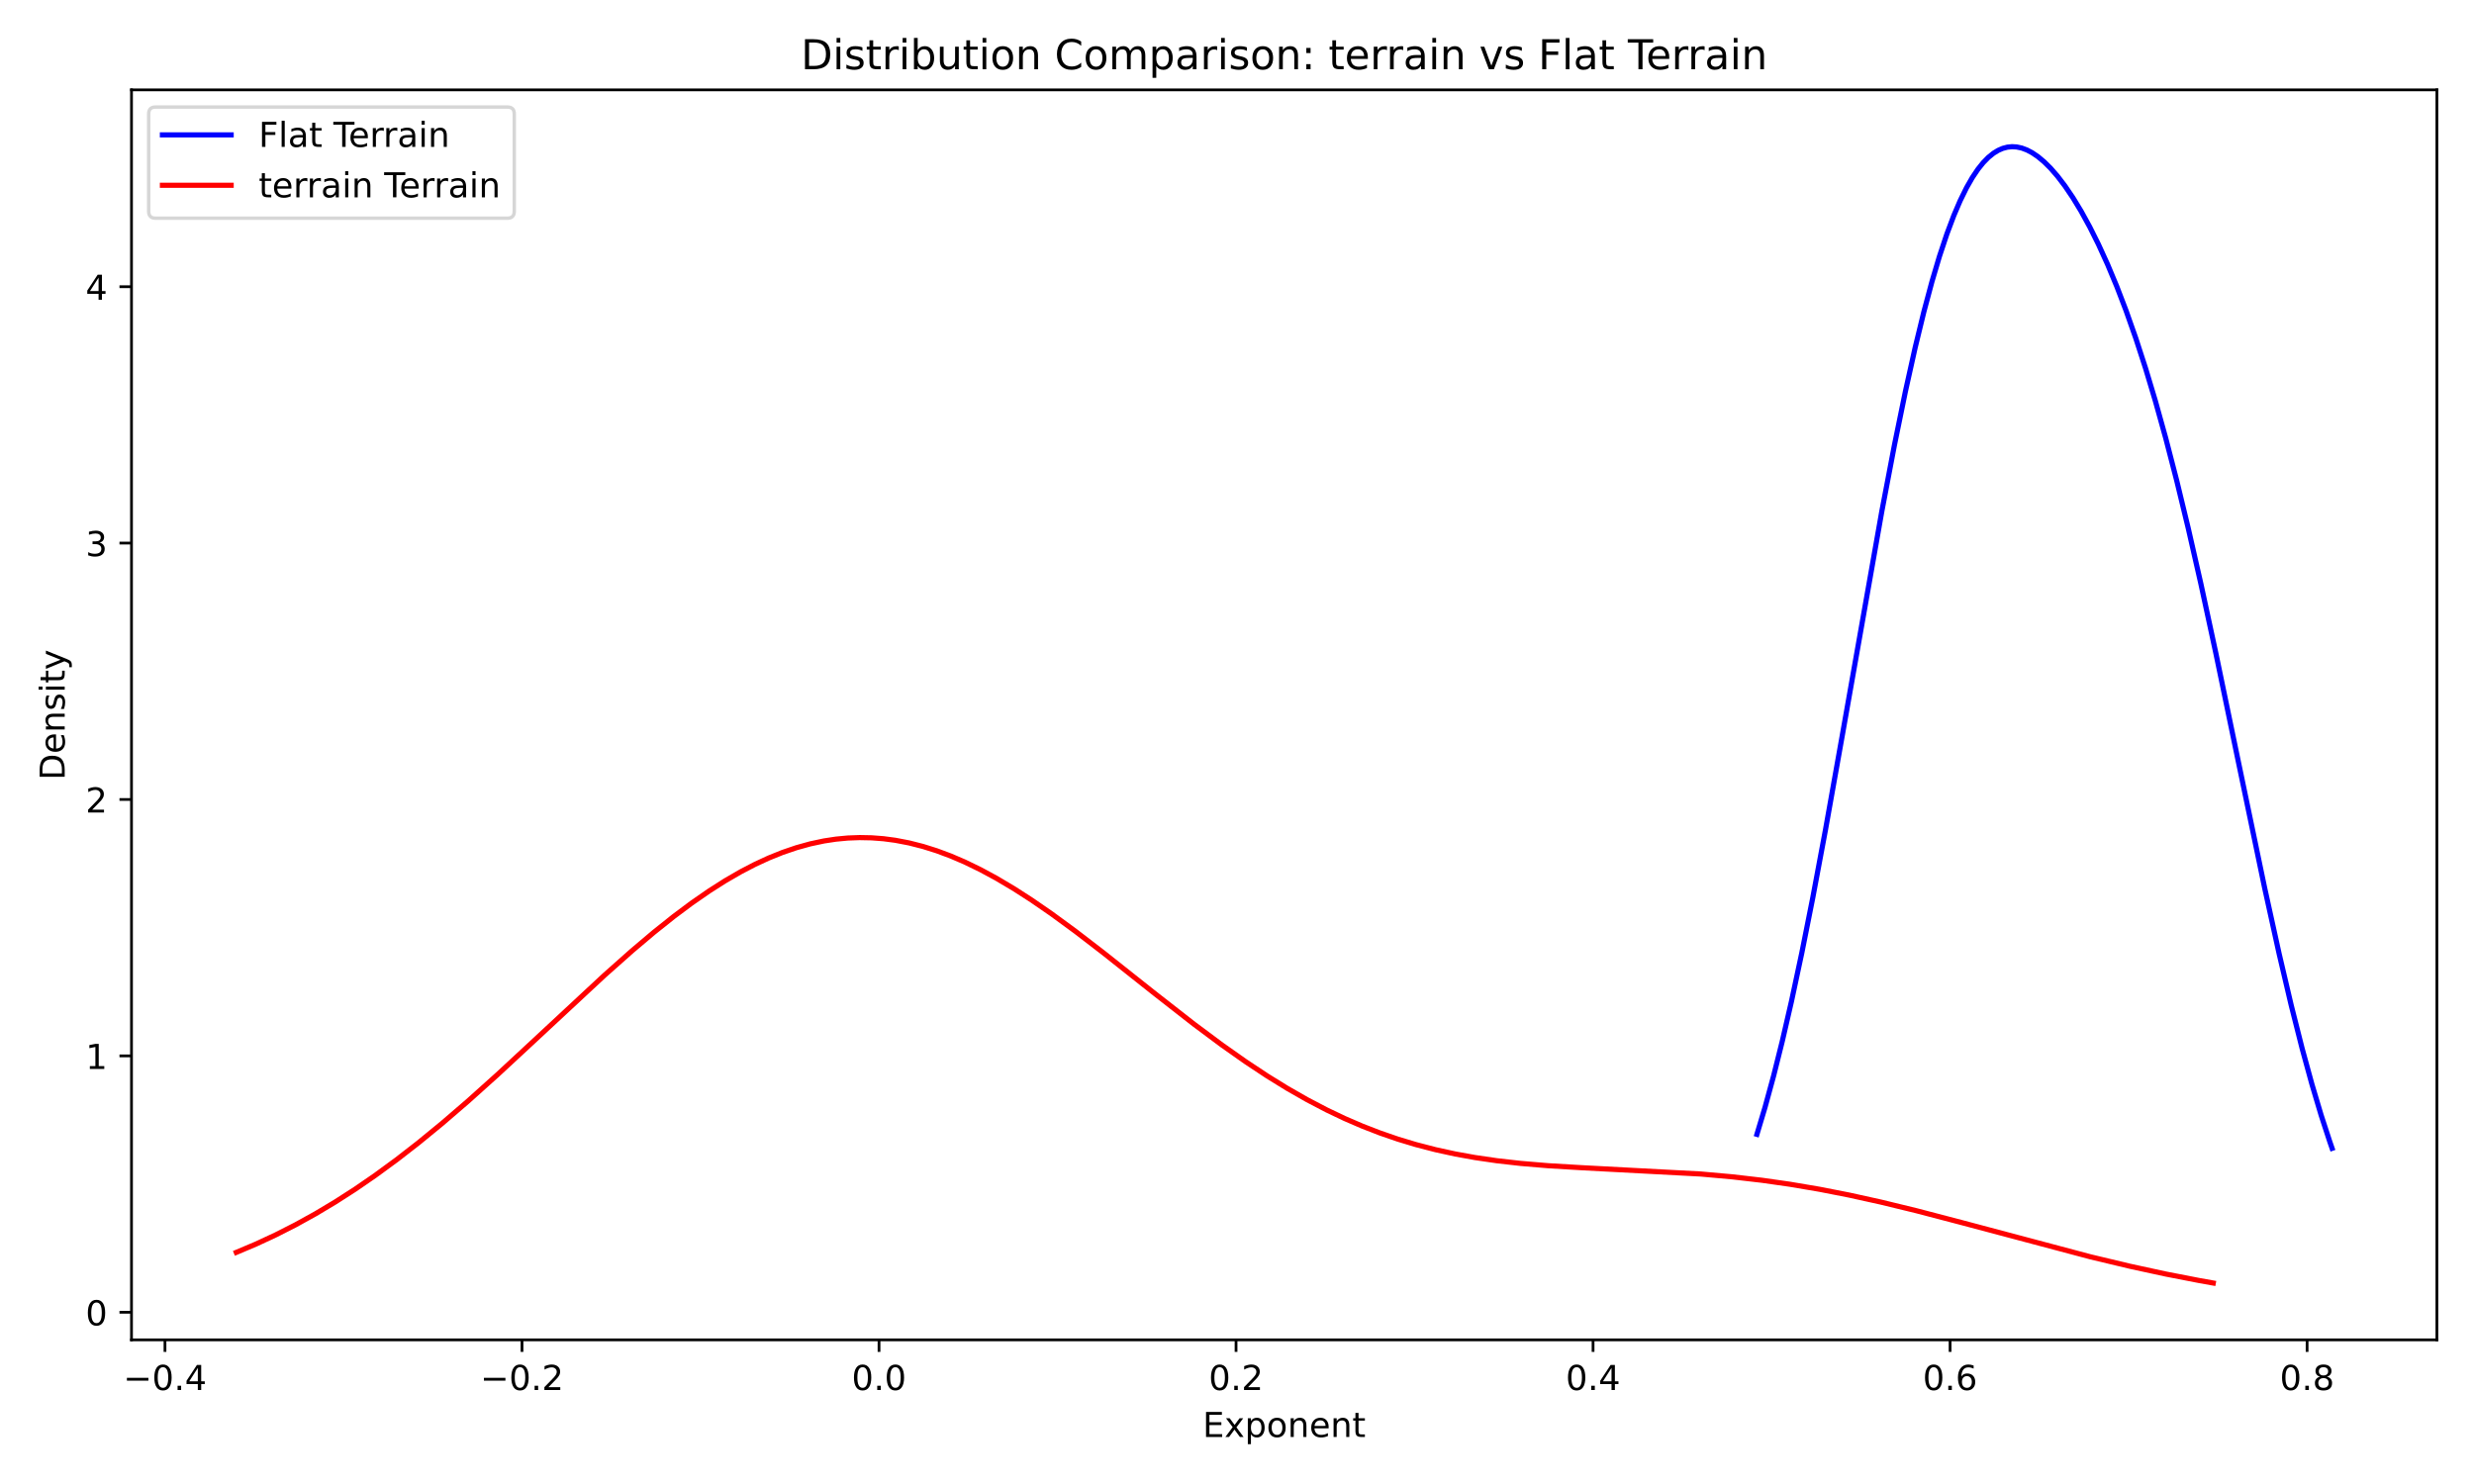
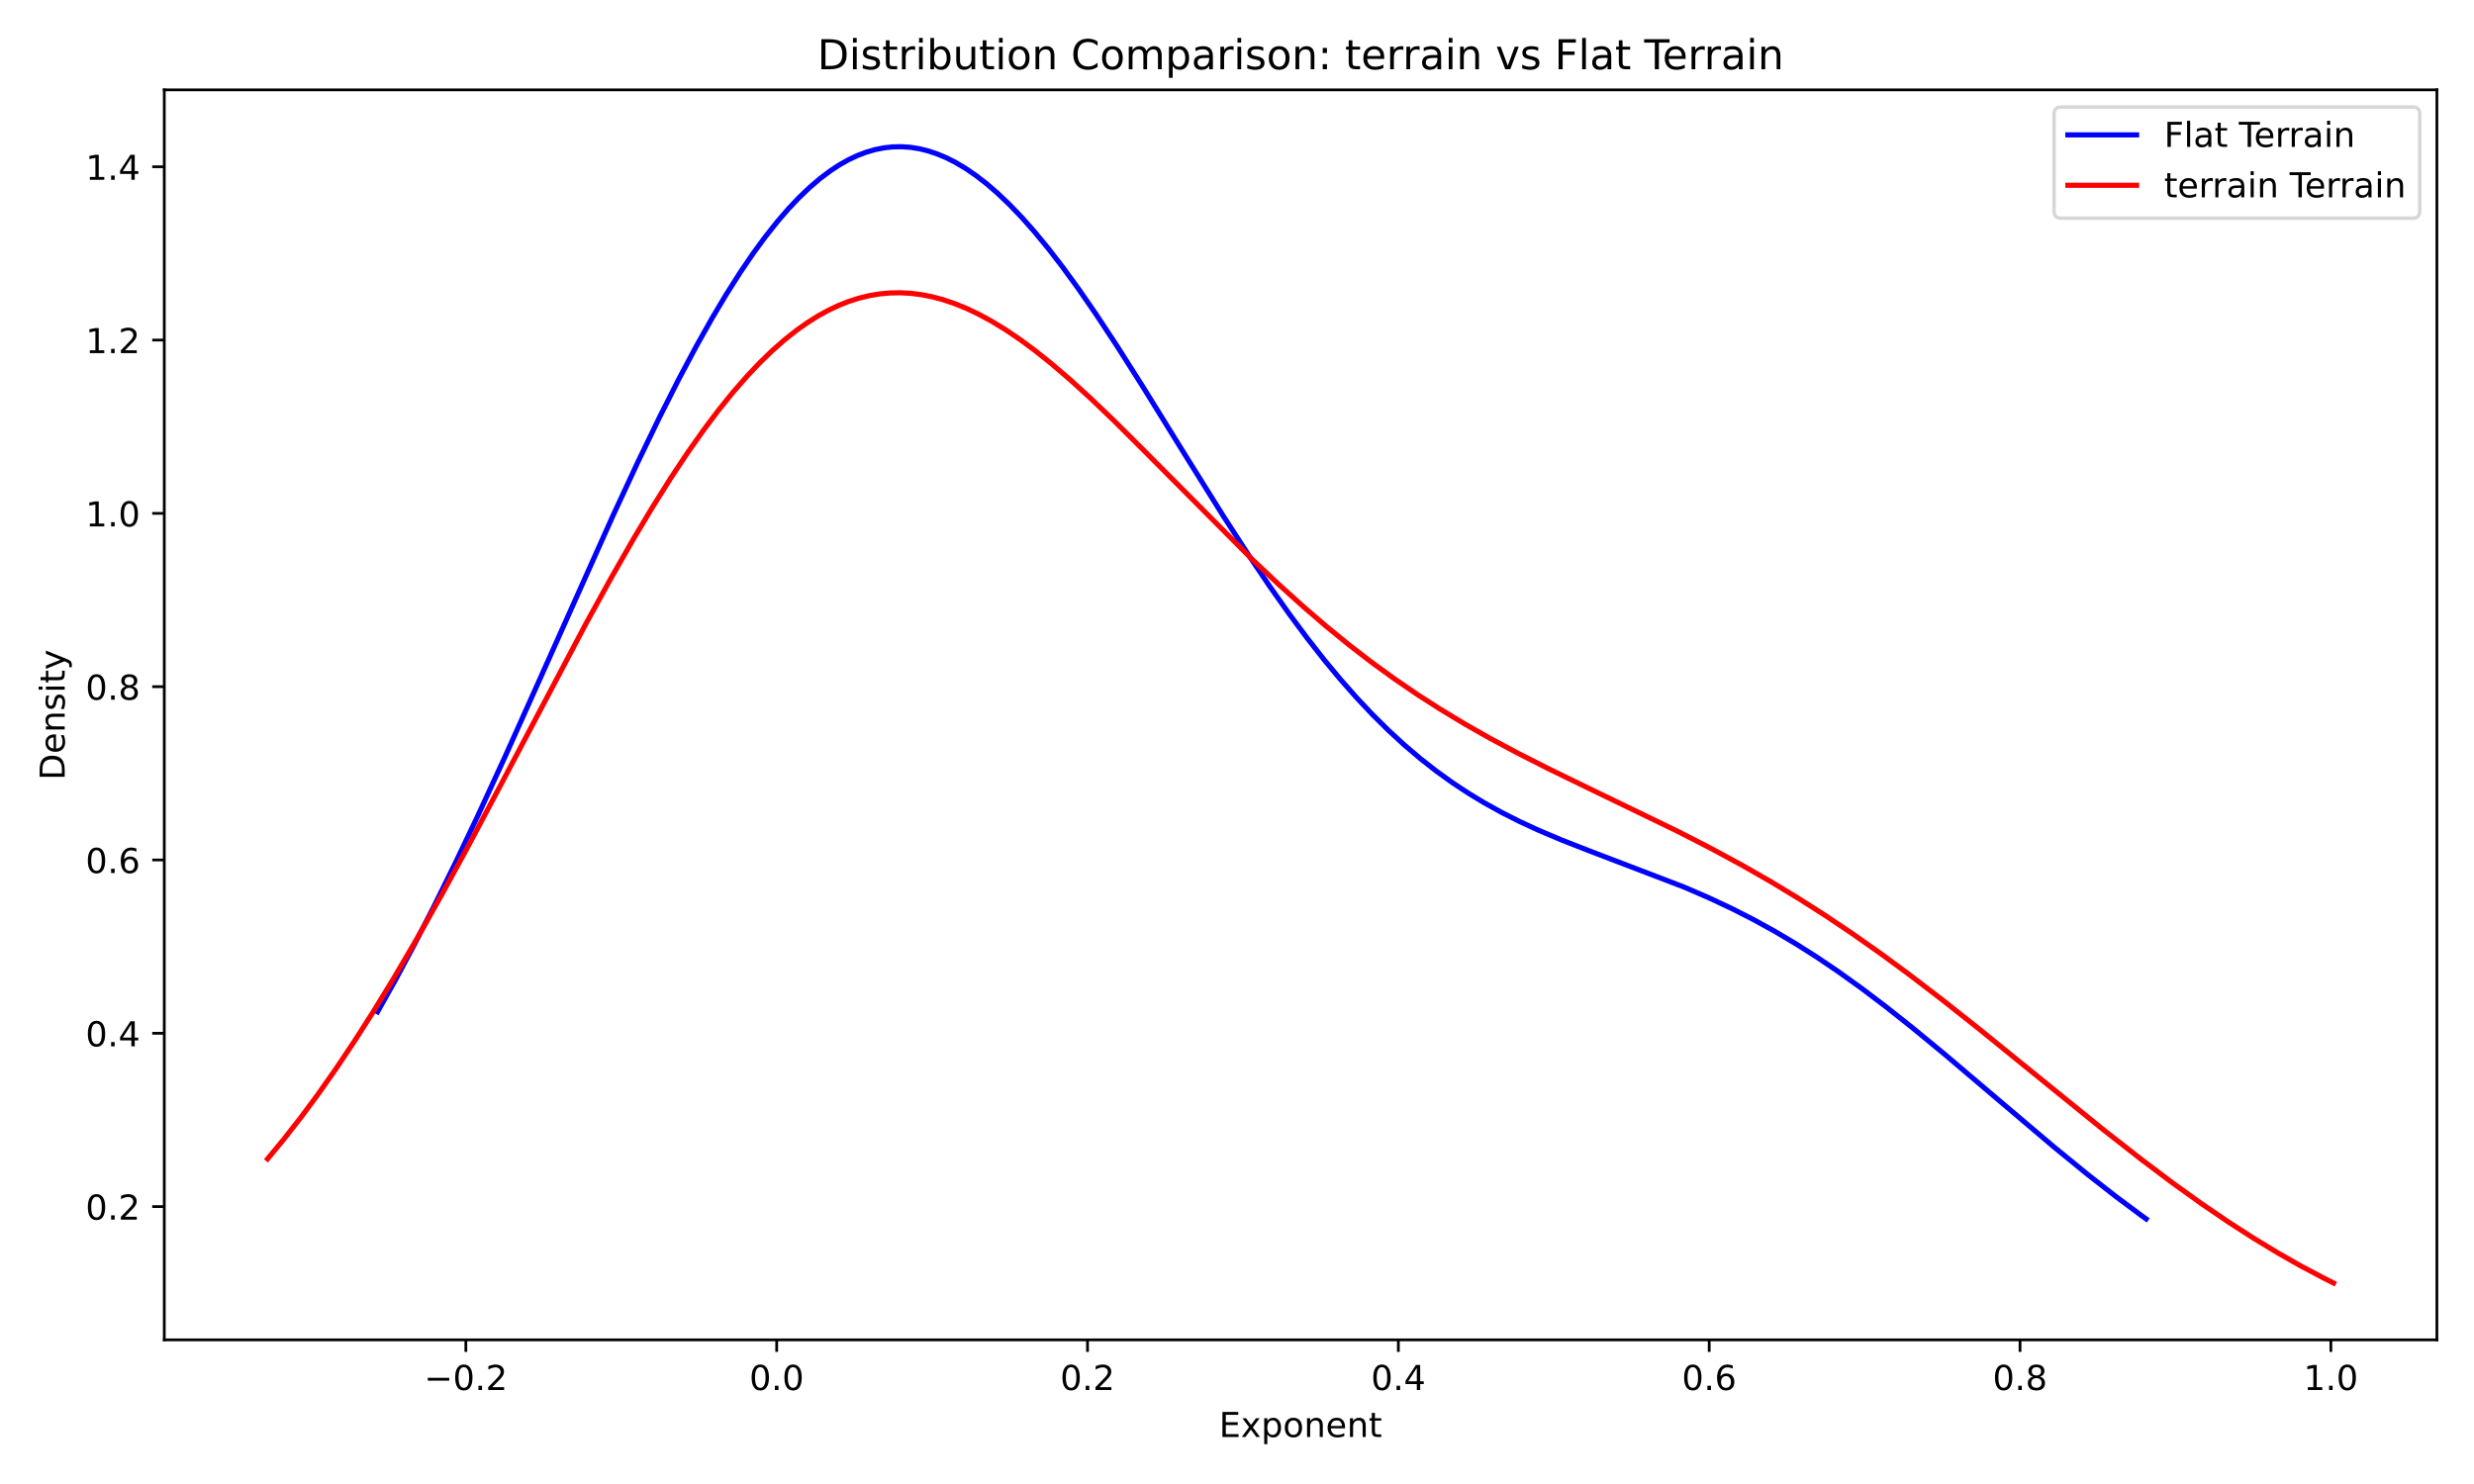
<svg xmlns="http://www.w3.org/2000/svg" xmlns:xlink="http://www.w3.org/1999/xlink" width="720pt" height="432pt" viewBox="0 0 720 432" version="1.1">
  <defs>
    <style type="text/css">*{stroke-linejoin: round; stroke-linecap: butt}</style>
  </defs>
  <g id="figure_1">
    <g id="patch_1">
      <path d="M 0 432  L 720 432  L 720 0  L 0 0  z " style="fill: #ffffff" />
    </g>
    <g id="axes_1">
      <g id="patch_2">
-         <path d="M 38.27 390.04  L 709.2 390.04  L 709.2 26.16  L 38.27 26.16  z " style="fill: #ffffff" />
+         <path d="M 47.81 390.04  L 709.2 390.04  L 709.2 26.16  L 47.81 26.16  z " style="fill: #ffffff" />
      </g>
      <g id="matplotlib.axis_1">
        <g id="xtick_1">
          <g id="line2d_1">
            <defs>
-               <path id="m6c70e96e76" d="M 0 0  L 0 3.5  " style="stroke: #000000; stroke-width: 0.8" />
+               <path id="m64513b0ec5" d="M 0 0  L 0 3.5  " style="stroke: #000000; stroke-width: 0.8" />
            </defs>
            <g>
-               <use xlink:href="#m6c70e96e76" x="48.013" y="390.04" style="stroke: #000000; stroke-width: 0.8" />
+               <use xlink:href="#m64513b0ec5" x="135.574" y="390.04" style="stroke: #000000; stroke-width: 0.8" />
            </g>
          </g>
          <g id="text_1">
-             <g transform="translate(35.87177 404.6384) scale(0.1 -0.1)">
+             <g transform="translate(123.4325 404.6384) scale(0.1 -0.1)">
              <defs>
                <path id="DejaVuSans-2212" d="M 678 2272  L 4684 2272  L 4684 1741  L 678 1741  L 678 2272  z " transform="scale(0.015625)" />
                <path id="DejaVuSans-30" d="M 2034 4250  Q 1547 4250 1301 3770  Q 1056 3291 1056 2328  Q 1056 1369 1301 889  Q 1547 409 2034 409  Q 2525 409 2770 889  Q 3016 1369 3016 2328  Q 3016 3291 2770 3770  Q 2525 4250 2034 4250  z M 2034 4750  Q 2819 4750 3233 4129  Q 3647 3509 3647 2328  Q 3647 1150 3233 529  Q 2819 -91 2034 -91  Q 1250 -91 836 529  Q 422 1150 422 2328  Q 422 3509 836 4129  Q 1250 4750 2034 4750  z " transform="scale(0.015625)" />
                <path id="DejaVuSans-2e" d="M 684 794  L 1344 794  L 1344 0  L 684 0  L 684 794  z " transform="scale(0.015625)" />
-                 <path id="DejaVuSans-34" d="M 2419 4116  L 825 1625  L 2419 1625  L 2419 4116  z M 2253 4666  L 3047 4666  L 3047 1625  L 3713 1625  L 3713 1100  L 3047 1100  L 3047 0  L 2419 0  L 2419 1100  L 313 1100  L 313 1709  L 2253 4666  z " transform="scale(0.015625)" />
-               </defs>
-               <use xlink:href="#DejaVuSans-2212" />
-               <use xlink:href="#DejaVuSans-30" x="83.789" />
-               <use xlink:href="#DejaVuSans-2e" x="147.412" />
-               <use xlink:href="#DejaVuSans-34" x="179.199" />
-             </g>
-           </g>
-         </g>
-         <g id="xtick_2">
-           <g id="line2d_2">
-             <g>
-               <use xlink:href="#m6c70e96e76" x="151.916" y="390.04" style="stroke: #000000; stroke-width: 0.8" />
-             </g>
-           </g>
-           <g id="text_2">
-             <g transform="translate(139.7743 404.6384) scale(0.1 -0.1)">
-               <defs>
                <path id="DejaVuSans-32" d="M 1228 531  L 3431 531  L 3431 0  L 469 0  L 469 531  Q 828 903 1448 1529  Q 2069 2156 2228 2338  Q 2531 2678 2651 2914  Q 2772 3150 2772 3378  Q 2772 3750 2511 3984  Q 2250 4219 1831 4219  Q 1534 4219 1204 4116  Q 875 4013 500 3803  L 500 4441  Q 881 4594 1212 4672  Q 1544 4750 1819 4750  Q 2544 4750 2975 4387  Q 3406 4025 3406 3419  Q 3406 3131 3298 2873  Q 3191 2616 2906 2266  Q 2828 2175 2409 1742  Q 1991 1309 1228 531  z " transform="scale(0.015625)" />
              </defs>
              <use xlink:href="#DejaVuSans-2212" />
              <use xlink:href="#DejaVuSans-30" x="83.789" />
              <use xlink:href="#DejaVuSans-2e" x="147.412" />
              <use xlink:href="#DejaVuSans-32" x="179.199" />
            </g>
          </g>
        </g>
+         <g id="xtick_2">
+           <g id="line2d_2">
+             <g>
+               <use xlink:href="#m64513b0ec5" x="226.036" y="390.04" style="stroke: #000000; stroke-width: 0.8" />
+             </g>
+           </g>
+           <g id="text_2">
+             <g transform="translate(218.0845 404.6384) scale(0.1 -0.1)">
+               <use xlink:href="#DejaVuSans-30" />
+               <use xlink:href="#DejaVuSans-2e" x="63.623" />
+               <use xlink:href="#DejaVuSans-30" x="95.41" />
+             </g>
+           </g>
+         </g>
        <g id="xtick_3">
          <g id="line2d_3">
            <g>
-               <use xlink:href="#m6c70e96e76" x="255.818" y="390.04" style="stroke: #000000; stroke-width: 0.8" />
+               <use xlink:href="#m64513b0ec5" x="316.498" y="390.04" style="stroke: #000000; stroke-width: 0.8" />
            </g>
          </g>
          <g id="text_3">
-             <g transform="translate(247.8667 404.6384) scale(0.1 -0.1)">
-               <use xlink:href="#DejaVuSans-30" />
-               <use xlink:href="#DejaVuSans-2e" x="63.623" />
-               <use xlink:href="#DejaVuSans-30" x="95.41" />
+             <g transform="translate(308.5467 404.6384) scale(0.1 -0.1)">
+               <use xlink:href="#DejaVuSans-30" />
+               <use xlink:href="#DejaVuSans-2e" x="63.623" />
+               <use xlink:href="#DejaVuSans-32" x="95.41" />
            </g>
          </g>
        </g>
        <g id="xtick_4">
          <g id="line2d_4">
            <g>
-               <use xlink:href="#m6c70e96e76" x="359.721" y="390.04" style="stroke: #000000; stroke-width: 0.8" />
+               <use xlink:href="#m64513b0ec5" x="406.96" y="390.04" style="stroke: #000000; stroke-width: 0.8" />
            </g>
          </g>
          <g id="text_4">
-             <g transform="translate(351.7693 404.6384) scale(0.1 -0.1)">
-               <use xlink:href="#DejaVuSans-30" />
-               <use xlink:href="#DejaVuSans-2e" x="63.623" />
-               <use xlink:href="#DejaVuSans-32" x="95.41" />
+             <g transform="translate(399.0089 404.6384) scale(0.1 -0.1)">
+               <defs>
+                 <path id="DejaVuSans-34" d="M 2419 4116  L 825 1625  L 2419 1625  L 2419 4116  z M 2253 4666  L 3047 4666  L 3047 1625  L 3713 1625  L 3713 1100  L 3047 1100  L 3047 0  L 2419 0  L 2419 1100  L 313 1100  L 313 1709  L 2253 4666  z " transform="scale(0.015625)" />
+               </defs>
+               <use xlink:href="#DejaVuSans-30" />
+               <use xlink:href="#DejaVuSans-2e" x="63.623" />
+               <use xlink:href="#DejaVuSans-34" x="95.41" />
            </g>
          </g>
        </g>
        <g id="xtick_5">
          <g id="line2d_5">
            <g>
-               <use xlink:href="#m6c70e96e76" x="463.623" y="390.04" style="stroke: #000000; stroke-width: 0.8" />
+               <use xlink:href="#m64513b0ec5" x="497.423" y="390.04" style="stroke: #000000; stroke-width: 0.8" />
            </g>
          </g>
          <g id="text_5">
-             <g transform="translate(455.6718 404.6384) scale(0.1 -0.1)">
-               <use xlink:href="#DejaVuSans-30" />
-               <use xlink:href="#DejaVuSans-2e" x="63.623" />
-               <use xlink:href="#DejaVuSans-34" x="95.41" />
-             </g>
-           </g>
-         </g>
-         <g id="xtick_6">
-           <g id="line2d_6">
-             <g>
-               <use xlink:href="#m6c70e96e76" x="567.526" y="390.04" style="stroke: #000000; stroke-width: 0.8" />
-             </g>
-           </g>
-           <g id="text_6">
-             <g transform="translate(559.5744 404.6384) scale(0.1 -0.1)">
+             <g transform="translate(489.471 404.6384) scale(0.1 -0.1)">
              <defs>
                <path id="DejaVuSans-36" d="M 2113 2584  Q 1688 2584 1439 2293  Q 1191 2003 1191 1497  Q 1191 994 1439 701  Q 1688 409 2113 409  Q 2538 409 2786 701  Q 3034 994 3034 1497  Q 3034 2003 2786 2293  Q 2538 2584 2113 2584  z M 3366 4563  L 3366 3988  Q 3128 4100 2886 4159  Q 2644 4219 2406 4219  Q 1781 4219 1451 3797  Q 1122 3375 1075 2522  Q 1259 2794 1537 2939  Q 1816 3084 2150 3084  Q 2853 3084 3261 2657  Q 3669 2231 3669 1497  Q 3669 778 3244 343  Q 2819 -91 2113 -91  Q 1303 -91 875 529  Q 447 1150 447 2328  Q 447 3434 972 4092  Q 1497 4750 2381 4750  Q 2619 4750 2861 4703  Q 3103 4656 3366 4563  z " transform="scale(0.015625)" />
              </defs>
              <use xlink:href="#DejaVuSans-30" />
              <use xlink:href="#DejaVuSans-2e" x="63.623" />
              <use xlink:href="#DejaVuSans-36" x="95.41" />
            </g>
          </g>
        </g>
-         <g id="xtick_7">
-           <g id="line2d_7">
-             <g>
-               <use xlink:href="#m6c70e96e76" x="671.428" y="390.04" style="stroke: #000000; stroke-width: 0.8" />
-             </g>
-           </g>
-           <g id="text_7">
-             <g transform="translate(663.4769 404.6384) scale(0.1 -0.1)">
+         <g id="xtick_6">
+           <g id="line2d_6">
+             <g>
+               <use xlink:href="#m64513b0ec5" x="587.885" y="390.04" style="stroke: #000000; stroke-width: 0.8" />
+             </g>
+           </g>
+           <g id="text_6">
+             <g transform="translate(579.9332 404.6384) scale(0.1 -0.1)">
              <defs>
                <path id="DejaVuSans-38" d="M 2034 2216  Q 1584 2216 1326 1975  Q 1069 1734 1069 1313  Q 1069 891 1326 650  Q 1584 409 2034 409  Q 2484 409 2743 651  Q 3003 894 3003 1313  Q 3003 1734 2745 1975  Q 2488 2216 2034 2216  z M 1403 2484  Q 997 2584 770 2862  Q 544 3141 544 3541  Q 544 4100 942 4425  Q 1341 4750 2034 4750  Q 2731 4750 3128 4425  Q 3525 4100 3525 3541  Q 3525 3141 3298 2862  Q 3072 2584 2669 2484  Q 3125 2378 3379 2068  Q 3634 1759 3634 1313  Q 3634 634 3220 271  Q 2806 -91 2034 -91  Q 1263 -91 848 271  Q 434 634 434 1313  Q 434 1759 690 2068  Q 947 2378 1403 2484  z M 1172 3481  Q 1172 3119 1398 2916  Q 1625 2713 2034 2713  Q 2441 2713 2670 2916  Q 2900 3119 2900 3481  Q 2900 3844 2670 4047  Q 2441 4250 2034 4250  Q 1625 4250 1398 4047  Q 1172 3844 1172 3481  z " transform="scale(0.015625)" />
              </defs>
              <use xlink:href="#DejaVuSans-30" />
              <use xlink:href="#DejaVuSans-2e" x="63.623" />
              <use xlink:href="#DejaVuSans-38" x="95.41" />
            </g>
          </g>
        </g>
+         <g id="xtick_7">
+           <g id="line2d_7">
+             <g>
+               <use xlink:href="#m64513b0ec5" x="678.347" y="390.04" style="stroke: #000000; stroke-width: 0.8" />
+             </g>
+           </g>
+           <g id="text_7">
+             <g transform="translate(670.3954 404.6384) scale(0.1 -0.1)">
+               <defs>
+                 <path id="DejaVuSans-31" d="M 794 531  L 1825 531  L 1825 4091  L 703 3866  L 703 4441  L 1819 4666  L 2450 4666  L 2450 531  L 3481 531  L 3481 0  L 794 0  L 794 531  z " transform="scale(0.015625)" />
+               </defs>
+               <use xlink:href="#DejaVuSans-31" />
+               <use xlink:href="#DejaVuSans-2e" x="63.623" />
+               <use xlink:href="#DejaVuSans-30" x="95.41" />
+             </g>
+           </g>
+         </g>
        <g id="text_8">
-           <g transform="translate(350.0084 418.3166) scale(0.1 -0.1)">
+           <g transform="translate(354.7784 418.3166) scale(0.1 -0.1)">
            <defs>
              <path id="DejaVuSans-45" d="M 628 4666  L 3578 4666  L 3578 4134  L 1259 4134  L 1259 2753  L 3481 2753  L 3481 2222  L 1259 2222  L 1259 531  L 3634 531  L 3634 0  L 628 0  L 628 4666  z " transform="scale(0.015625)" />
              <path id="DejaVuSans-78" d="M 3513 3500  L 2247 1797  L 3578 0  L 2900 0  L 1881 1375  L 863 0  L 184 0  L 1544 1831  L 300 3500  L 978 3500  L 1906 2253  L 2834 3500  L 3513 3500  z " transform="scale(0.015625)" />
              <path id="DejaVuSans-70" d="M 1159 525  L 1159 -1331  L 581 -1331  L 581 3500  L 1159 3500  L 1159 2969  Q 1341 3281 1617 3432  Q 1894 3584 2278 3584  Q 2916 3584 3314 3078  Q 3713 2572 3713 1747  Q 3713 922 3314 415  Q 2916 -91 2278 -91  Q 1894 -91 1617 61  Q 1341 213 1159 525  z M 3116 1747  Q 3116 2381 2855 2742  Q 2594 3103 2138 3103  Q 1681 3103 1420 2742  Q 1159 2381 1159 1747  Q 1159 1113 1420 752  Q 1681 391 2138 391  Q 2594 391 2855 752  Q 3116 1113 3116 1747  z " transform="scale(0.015625)" />
              <path id="DejaVuSans-6f" d="M 1959 3097  Q 1497 3097 1228 2736  Q 959 2375 959 1747  Q 959 1119 1226 758  Q 1494 397 1959 397  Q 2419 397 2687 759  Q 2956 1122 2956 1747  Q 2956 2369 2687 2733  Q 2419 3097 1959 3097  z M 1959 3584  Q 2709 3584 3137 3096  Q 3566 2609 3566 1747  Q 3566 888 3137 398  Q 2709 -91 1959 -91  Q 1206 -91 779 398  Q 353 888 353 1747  Q 353 2609 779 3096  Q 1206 3584 1959 3584  z " transform="scale(0.015625)" />
              <path id="DejaVuSans-6e" d="M 3513 2113  L 3513 0  L 2938 0  L 2938 2094  Q 2938 2591 2744 2837  Q 2550 3084 2163 3084  Q 1697 3084 1428 2787  Q 1159 2491 1159 1978  L 1159 0  L 581 0  L 581 3500  L 1159 3500  L 1159 2956  Q 1366 3272 1645 3428  Q 1925 3584 2291 3584  Q 2894 3584 3203 3211  Q 3513 2838 3513 2113  z " transform="scale(0.015625)" />
              <path id="DejaVuSans-65" d="M 3597 1894  L 3597 1613  L 953 1613  Q 991 1019 1311 708  Q 1631 397 2203 397  Q 2534 397 2845 478  Q 3156 559 3463 722  L 3463 178  Q 3153 47 2828 -22  Q 2503 -91 2169 -91  Q 1331 -91 842 396  Q 353 884 353 1716  Q 353 2575 817 3079  Q 1281 3584 2069 3584  Q 2775 3584 3186 3129  Q 3597 2675 3597 1894  z M 3022 2063  Q 3016 2534 2758 2815  Q 2500 3097 2075 3097  Q 1594 3097 1305 2825  Q 1016 2553 972 2059  L 3022 2063  z " transform="scale(0.015625)" />
              <path id="DejaVuSans-74" d="M 1172 4494  L 1172 3500  L 2356 3500  L 2356 3053  L 1172 3053  L 1172 1153  Q 1172 725 1289 603  Q 1406 481 1766 481  L 2356 481  L 2356 0  L 1766 0  Q 1100 0 847 248  Q 594 497 594 1153  L 594 3053  L 172 3053  L 172 3500  L 594 3500  L 594 4494  L 1172 4494  z " transform="scale(0.015625)" />
            </defs>
            <use xlink:href="#DejaVuSans-45" />
            <use xlink:href="#DejaVuSans-78" x="63.184" />
            <use xlink:href="#DejaVuSans-70" x="122.363" />
            <use xlink:href="#DejaVuSans-6f" x="185.84" />
            <use xlink:href="#DejaVuSans-6e" x="247.021" />
            <use xlink:href="#DejaVuSans-65" x="310.4" />
            <use xlink:href="#DejaVuSans-6e" x="371.924" />
            <use xlink:href="#DejaVuSans-74" x="435.303" />
          </g>
        </g>
      </g>
      <g id="matplotlib.axis_2">
        <g id="ytick_1">
          <g id="line2d_8">
            <defs>
-               <path id="m7b4173ccb5" d="M 0 0  L -3.5 0  " style="stroke: #000000; stroke-width: 0.8" />
+               <path id="m12f75e57bf" d="M 0 0  L -3.5 0  " style="stroke: #000000; stroke-width: 0.8" />
            </defs>
            <g>
-               <use xlink:href="#m7b4173ccb5" x="38.27" y="382.008" style="stroke: #000000; stroke-width: 0.8" />
+               <use xlink:href="#m12f75e57bf" x="47.81" y="351.238" style="stroke: #000000; stroke-width: 0.8" />
            </g>
          </g>
          <g id="text_9">
-             <g transform="translate(24.9075 385.8068) scale(0.1 -0.1)">
-               <use xlink:href="#DejaVuSans-30" />
+             <g transform="translate(24.90687 355.0375) scale(0.1 -0.1)">
+               <use xlink:href="#DejaVuSans-30" />
+               <use xlink:href="#DejaVuSans-2e" x="63.623" />
+               <use xlink:href="#DejaVuSans-32" x="95.41" />
            </g>
          </g>
        </g>
        <g id="ytick_2">
          <g id="line2d_9">
            <g>
-               <use xlink:href="#m7b4173ccb5" x="38.27" y="307.371" style="stroke: #000000; stroke-width: 0.8" />
+               <use xlink:href="#m12f75e57bf" x="47.81" y="300.79" style="stroke: #000000; stroke-width: 0.8" />
            </g>
          </g>
          <g id="text_10">
-             <g transform="translate(24.9075 311.17) scale(0.1 -0.1)">
-               <defs>
-                 <path id="DejaVuSans-31" d="M 794 531  L 1825 531  L 1825 4091  L 703 3866  L 703 4441  L 1819 4666  L 2450 4666  L 2450 531  L 3481 531  L 3481 0  L 794 0  L 794 531  z " transform="scale(0.015625)" />
-               </defs>
-               <use xlink:href="#DejaVuSans-31" />
+             <g transform="translate(24.90687 304.5887) scale(0.1 -0.1)">
+               <use xlink:href="#DejaVuSans-30" />
+               <use xlink:href="#DejaVuSans-2e" x="63.623" />
+               <use xlink:href="#DejaVuSans-34" x="95.41" />
            </g>
          </g>
        </g>
        <g id="ytick_3">
          <g id="line2d_10">
            <g>
-               <use xlink:href="#m7b4173ccb5" x="38.27" y="232.734" style="stroke: #000000; stroke-width: 0.8" />
+               <use xlink:href="#m12f75e57bf" x="47.81" y="250.341" style="stroke: #000000; stroke-width: 0.8" />
            </g>
          </g>
          <g id="text_11">
-             <g transform="translate(24.9075 236.5332) scale(0.1 -0.1)">
-               <use xlink:href="#DejaVuSans-32" />
+             <g transform="translate(24.90687 254.1399) scale(0.1 -0.1)">
+               <use xlink:href="#DejaVuSans-30" />
+               <use xlink:href="#DejaVuSans-2e" x="63.623" />
+               <use xlink:href="#DejaVuSans-36" x="95.41" />
            </g>
          </g>
        </g>
        <g id="ytick_4">
          <g id="line2d_11">
            <g>
-               <use xlink:href="#m7b4173ccb5" x="38.27" y="158.097" style="stroke: #000000; stroke-width: 0.8" />
+               <use xlink:href="#m12f75e57bf" x="47.81" y="199.892" style="stroke: #000000; stroke-width: 0.8" />
            </g>
          </g>
          <g id="text_12">
-             <g transform="translate(24.9075 161.8963) scale(0.1 -0.1)">
-               <defs>
-                 <path id="DejaVuSans-33" d="M 2597 2516  Q 3050 2419 3304 2112  Q 3559 1806 3559 1356  Q 3559 666 3084 287  Q 2609 -91 1734 -91  Q 1441 -91 1130 -33  Q 819 25 488 141  L 488 750  Q 750 597 1062 519  Q 1375 441 1716 441  Q 2309 441 2620 675  Q 2931 909 2931 1356  Q 2931 1769 2642 2001  Q 2353 2234 1838 2234  L 1294 2234  L 1294 2753  L 1863 2753  Q 2328 2753 2575 2939  Q 2822 3125 2822 3475  Q 2822 3834 2567 4026  Q 2313 4219 1838 4219  Q 1578 4219 1281 4162  Q 984 4106 628 3988  L 628 4550  Q 988 4650 1302 4700  Q 1616 4750 1894 4750  Q 2613 4750 3031 4423  Q 3450 4097 3450 3541  Q 3450 3153 3228 2886  Q 3006 2619 2597 2516  z " transform="scale(0.015625)" />
-               </defs>
-               <use xlink:href="#DejaVuSans-33" />
+             <g transform="translate(24.90687 203.6912) scale(0.1 -0.1)">
+               <use xlink:href="#DejaVuSans-30" />
+               <use xlink:href="#DejaVuSans-2e" x="63.623" />
+               <use xlink:href="#DejaVuSans-38" x="95.41" />
            </g>
          </g>
        </g>
        <g id="ytick_5">
          <g id="line2d_12">
            <g>
-               <use xlink:href="#m7b4173ccb5" x="38.27" y="83.46" style="stroke: #000000; stroke-width: 0.8" />
+               <use xlink:href="#m12f75e57bf" x="47.81" y="149.443" style="stroke: #000000; stroke-width: 0.8" />
            </g>
          </g>
          <g id="text_13">
-             <g transform="translate(24.9075 87.25948) scale(0.1 -0.1)">
-               <use xlink:href="#DejaVuSans-34" />
-             </g>
-           </g>
-         </g>
-         <g id="text_14">
-           <g transform="translate(18.82781 227.1086) rotate(-90) scale(0.1 -0.1)">
+             <g transform="translate(24.90687 153.2424) scale(0.1 -0.1)">
+               <use xlink:href="#DejaVuSans-31" />
+               <use xlink:href="#DejaVuSans-2e" x="63.623" />
+               <use xlink:href="#DejaVuSans-30" x="95.41" />
+             </g>
+           </g>
+         </g>
+         <g id="ytick_6">
+           <g id="line2d_13">
+             <g>
+               <use xlink:href="#m12f75e57bf" x="47.81" y="98.994" style="stroke: #000000; stroke-width: 0.8" />
+             </g>
+           </g>
+           <g id="text_14">
+             <g transform="translate(24.90687 102.7936) scale(0.1 -0.1)">
+               <use xlink:href="#DejaVuSans-31" />
+               <use xlink:href="#DejaVuSans-2e" x="63.623" />
+               <use xlink:href="#DejaVuSans-32" x="95.41" />
+             </g>
+           </g>
+         </g>
+         <g id="ytick_7">
+           <g id="line2d_14">
+             <g>
+               <use xlink:href="#m12f75e57bf" x="47.81" y="48.546" style="stroke: #000000; stroke-width: 0.8" />
+             </g>
+           </g>
+           <g id="text_15">
+             <g transform="translate(24.90687 52.34484) scale(0.1 -0.1)">
+               <use xlink:href="#DejaVuSans-31" />
+               <use xlink:href="#DejaVuSans-2e" x="63.623" />
+               <use xlink:href="#DejaVuSans-34" x="95.41" />
+             </g>
+           </g>
+         </g>
+         <g id="text_16">
+           <g transform="translate(18.82719 227.1086) rotate(-90) scale(0.1 -0.1)">
            <defs>
              <path id="DejaVuSans-44" d="M 1259 4147  L 1259 519  L 2022 519  Q 2988 519 3436 956  Q 3884 1394 3884 2338  Q 3884 3275 3436 3711  Q 2988 4147 2022 4147  L 1259 4147  z M 628 4666  L 1925 4666  Q 3281 4666 3915 4102  Q 4550 3538 4550 2338  Q 4550 1131 3912 565  Q 3275 0 1925 0  L 628 0  L 628 4666  z " transform="scale(0.015625)" />
              <path id="DejaVuSans-73" d="M 2834 3397  L 2834 2853  Q 2591 2978 2328 3040  Q 2066 3103 1784 3103  Q 1356 3103 1142 2972  Q 928 2841 928 2578  Q 928 2378 1081 2264  Q 1234 2150 1697 2047  L 1894 2003  Q 2506 1872 2764 1633  Q 3022 1394 3022 966  Q 3022 478 2636 193  Q 2250 -91 1575 -91  Q 1294 -91 989 -36  Q 684 19 347 128  L 347 722  Q 666 556 975 473  Q 1284 391 1588 391  Q 1994 391 2212 530  Q 2431 669 2431 922  Q 2431 1156 2273 1281  Q 2116 1406 1581 1522  L 1381 1569  Q 847 1681 609 1914  Q 372 2147 372 2553  Q 372 3047 722 3315  Q 1072 3584 1716 3584  Q 2034 3584 2315 3537  Q 2597 3491 2834 3397  z " transform="scale(0.015625)" />
              <path id="DejaVuSans-69" d="M 603 3500  L 1178 3500  L 1178 0  L 603 0  L 603 3500  z M 603 4863  L 1178 4863  L 1178 4134  L 603 4134  L 603 4863  z " transform="scale(0.015625)" />
              <path id="DejaVuSans-79" d="M 2059 -325  Q 1816 -950 1584 -1140  Q 1353 -1331 966 -1331  L 506 -1331  L 506 -850  L 844 -850  Q 1081 -850 1212 -737  Q 1344 -625 1503 -206  L 1606 56  L 191 3500  L 800 3500  L 1894 763  L 2988 3500  L 3597 3500  L 2059 -325  z " transform="scale(0.015625)" />
            </defs>
            <use xlink:href="#DejaVuSans-44" />
            <use xlink:href="#DejaVuSans-65" x="77.002" />
            <use xlink:href="#DejaVuSans-6e" x="138.525" />
            <use xlink:href="#DejaVuSans-73" x="201.904" />
            <use xlink:href="#DejaVuSans-69" x="254.004" />
            <use xlink:href="#DejaVuSans-74" x="281.787" />
            <use xlink:href="#DejaVuSans-79" x="320.996" />
          </g>
        </g>
      </g>
-       <g id="line2d_13">
-         <path d="M 511.31 330.212  L 513.655 322.389  L 516.169 313.182  L 518.682 303.128  L 521.363 291.497  L 524.379 277.361  L 527.563 261.35  L 531.249 241.648  L 536.109 214.343  L 547.67 148.788  L 551.357 129.433  L 554.54 113.884  L 557.389 101.076  L 559.902 90.745  L 562.248 81.983  L 564.426 74.643  L 566.605 68.086  L 568.616 62.737  L 570.459 58.423  L 572.302 54.668  L 573.977 51.73  L 575.653 49.234  L 577.161 47.355  L 578.669 45.812  L 580.177 44.594  L 581.518 43.774  L 582.858 43.191  L 584.199 42.837  L 585.539 42.702  L 586.88 42.776  L 588.388 43.099  L 589.896 43.663  L 591.404 44.455  L 593.079 45.59  L 594.923 47.131  L 596.766 48.962  L 598.777 51.273  L 600.955 54.129  L 603.301 57.598  L 605.647 61.463  L 608.16 66.04  L 610.673 71.07  L 613.354 76.947  L 616.035 83.369  L 618.716 90.36  L 621.565 98.438  L 624.413 107.212  L 627.262 116.7  L 630.278 127.531  L 633.462 139.826  L 636.813 153.675  L 640.499 169.871  L 644.856 190.063  L 651.223 220.782  L 659.099 258.605  L 663.288 277.64  L 666.806 292.638  L 669.99 305.246  L 672.839 315.656  L 675.52 324.651  L 678.033 332.353  L 678.703 334.286  L 678.703 334.286  " clip-path="url(#p83336d7dbe)" style="fill: none; stroke: #0000ff; stroke-width: 1.5; stroke-linecap: square" />
-       </g>
-       <g id="line2d_14">
-         <path d="M 68.767 364.578  L 74.526 362.141  L 80.285 359.462  L 86.045 356.534  L 91.804 353.349  L 97.563 349.906  L 103.323 346.205  L 109.082 342.249  L 115.417 337.613  L 121.752 332.693  L 128.664 327.029  L 136.151 320.585  L 144.79 312.829  L 155.732 302.68  L 175.89 283.927  L 183.953 276.767  L 190.288 271.414  L 196.047 266.817  L 201.231 262.94  L 206.414 259.345  L 211.022 256.411  L 215.629 253.746  L 219.661 251.648  L 223.692 249.781  L 227.724 248.156  L 231.755 246.78  L 235.787 245.66  L 239.818 244.802  L 243.274 244.279  L 246.729 243.952  L 250.185 243.823  L 253.64 243.891  L 257.096 244.154  L 260.552 244.611  L 264.583 245.384  L 268.615 246.41  L 272.646 247.679  L 276.678 249.184  L 280.709 250.912  L 285.317 253.146  L 289.924 255.635  L 295.107 258.713  L 300.291 262.052  L 306.05 266.027  L 312.961 271.091  L 321.024 277.292  L 335.998 289.168  L 347.517 298.163  L 355.58 304.173  L 362.491 309.047  L 368.826 313.241  L 374.586 316.798  L 380.345 320.092  L 386.104 323.109  L 391.288 325.582  L 396.471 327.822  L 401.654 329.832  L 406.838 331.616  L 412.021 333.181  L 417.78 334.677  L 423.54 335.934  L 429.299 336.974  L 435.634 337.896  L 442.545 338.675  L 450.608 339.348  L 460.399 339.93  L 494.955 341.759  L 504.17 342.585  L 512.809 343.585  L 520.872 344.734  L 529.511 346.197  L 538.15 347.891  L 547.365 349.926  L 557.731 352.448  L 570.978 355.918  L 608.413 365.877  L 619.932 368.626  L 630.299 370.876  L 640.089 372.78  L 644.121 373.5  L 644.121 373.5  " clip-path="url(#p83336d7dbe)" style="fill: none; stroke: #ff0000; stroke-width: 1.5; stroke-linecap: square" />
+       <g id="line2d_15">
+         <path d="M 109.878 294.54  L 115.03 285.351  L 120.697 274.765  L 126.365 263.711  L 132.547 251.165  L 139.245 237.073  L 146.974 220.288  L 157.278 197.321  L 178.402 150.077  L 185.615 134.552  L 191.798 121.742  L 197.465 110.518  L 202.618 100.826  L 207.255 92.579  L 211.377 85.668  L 215.498 79.183  L 219.105 73.884  L 222.711 68.953  L 226.318 64.408  L 229.409 60.831  L 232.501 57.559  L 235.592 54.598  L 238.683 51.955  L 241.775 49.637  L 244.351 47.957  L 246.927 46.507  L 249.503 45.29  L 252.079 44.306  L 254.655 43.557  L 257.231 43.041  L 259.808 42.759  L 262.384 42.708  L 264.96 42.889  L 267.536 43.297  L 270.112 43.931  L 272.688 44.788  L 275.264 45.862  L 277.84 47.15  L 280.932 48.971  L 284.023 51.084  L 287.114 53.478  L 290.206 56.143  L 293.812 59.576  L 297.419 63.341  L 301.025 67.415  L 305.147 72.421  L 309.269 77.765  L 313.906 84.136  L 319.058 91.596  L 325.241 100.974  L 332.454 112.338  L 345.335 133.137  L 356.154 150.434  L 363.367 161.569  L 369.55 170.731  L 375.218 178.752  L 380.37 185.688  L 385.522 192.257  L 390.159 197.836  L 394.796 203.091  L 399.433 208.014  L 404.07 212.606  L 408.707 216.87  L 413.344 220.814  L 417.981 224.449  L 422.618 227.789  L 427.255 230.854  L 431.892 233.665  L 437.044 236.518  L 442.197 239.12  L 447.864 241.739  L 454.562 244.572  L 462.806 247.793  L 490.112 258.235  L 497.325 261.353  L 504.023 264.497  L 510.206 267.644  L 516.389 271.043  L 522.571 274.704  L 528.754 278.628  L 534.937 282.807  L 541.635 287.606  L 548.848 293.06  L 556.576 299.184  L 565.85 306.827  L 579.246 318.197  L 597.794 333.919  L 607.583 341.909  L 615.827 348.349  L 623.04 353.717  L 624.586 354.831  L 624.586 354.831  " clip-path="url(#p7d5b5e3c6f)" style="fill: none; stroke: #0000ff; stroke-width: 1.5; stroke-linecap: square" />
+       </g>
+       <g id="line2d_16">
+         <path d="M 77.873 337.347  L 82.688 331.523  L 87.503 325.364  L 92.318 318.874  L 97.735 311.182  L 103.152 303.091  L 108.568 294.615  L 114.587 284.775  L 121.207 273.482  L 128.43 260.671  L 136.254 246.322  L 146.486 227.052  L 170.56 181.488  L 177.783 168.368  L 184.403 156.8  L 189.82 147.744  L 195.237 139.121  L 200.052 131.868  L 204.867 125.042  L 209.08 119.446  L 213.293 114.225  L 217.506 109.399  L 221.117 105.589  L 224.728 102.09  L 228.34 98.911  L 231.951 96.057  L 234.96 93.931  L 237.969 92.036  L 240.979 90.375  L 243.988 88.947  L 246.997 87.753  L 250.007 86.791  L 253.016 86.06  L 256.025 85.558  L 259.035 85.281  L 262.044 85.227  L 265.053 85.389  L 268.063 85.765  L 271.072 86.348  L 274.081 87.132  L 277.693 88.329  L 281.304 89.794  L 284.915 91.514  L 288.526 93.474  L 292.739 96.046  L 296.952 98.901  L 301.165 102.015  L 305.98 105.856  L 311.397 110.493  L 317.416 115.971  L 324.036 122.306  L 332.462 130.69  L 364.361 162.784  L 372.185 170.17  L 379.408 176.684  L 386.028 182.369  L 392.649 187.764  L 399.269 192.862  L 405.89 197.666  L 412.51 202.186  L 419.131 206.436  L 426.353 210.792  L 433.576 214.888  L 441.4 219.08  L 450.428 223.669  L 462.465 229.527  L 488.345 242.053  L 497.975 246.994  L 507.003 251.878  L 515.429 256.7  L 523.254 261.431  L 531.078 266.417  L 538.902 271.661  L 547.328 277.588  L 555.754 283.784  L 565.384 291.153  L 576.218 299.732  L 591.866 312.438  L 612.33 329.017  L 623.163 337.498  L 632.191 344.289  L 640.617 350.342  L 648.442 355.678  L 655.664 360.333  L 662.886 364.712  L 669.507 368.474  L 676.127 371.986  L 679.137 373.5  L 679.137 373.5  " clip-path="url(#p7d5b5e3c6f)" style="fill: none; stroke: #ff0000; stroke-width: 1.5; stroke-linecap: square" />
      </g>
      <g id="patch_3">
-         <path d="M 38.27 390.04  L 38.27 26.16  " style="fill: none; stroke: #000000; stroke-width: 0.8; stroke-linejoin: miter; stroke-linecap: square" />
+         <path d="M 47.81 390.04  L 47.81 26.16  " style="fill: none; stroke: #000000; stroke-width: 0.8; stroke-linejoin: miter; stroke-linecap: square" />
      </g>
      <g id="patch_4">
        <path d="M 709.2 390.04  L 709.2 26.16  " style="fill: none; stroke: #000000; stroke-width: 0.8; stroke-linejoin: miter; stroke-linecap: square" />
      </g>
      <g id="patch_5">
-         <path d="M 38.27 390.04  L 709.2 390.04  " style="fill: none; stroke: #000000; stroke-width: 0.8; stroke-linejoin: miter; stroke-linecap: square" />
+         <path d="M 47.81 390.04  L 709.2 390.04  " style="fill: none; stroke: #000000; stroke-width: 0.8; stroke-linejoin: miter; stroke-linecap: square" />
      </g>
      <g id="patch_6">
-         <path d="M 38.27 26.16  L 709.2 26.16  " style="fill: none; stroke: #000000; stroke-width: 0.8; stroke-linejoin: miter; stroke-linecap: square" />
-       </g>
-       <g id="text_15">
-         <g transform="translate(233.0997 20.16) scale(0.12 -0.12)">
+         <path d="M 47.81 26.16  L 709.2 26.16  " style="fill: none; stroke: #000000; stroke-width: 0.8; stroke-linejoin: miter; stroke-linecap: square" />
+       </g>
+       <g id="text_17">
+         <g transform="translate(237.8697 20.16) scale(0.12 -0.12)">
          <defs>
            <path id="DejaVuSans-72" d="M 2631 2963  Q 2534 3019 2420 3045  Q 2306 3072 2169 3072  Q 1681 3072 1420 2755  Q 1159 2438 1159 1844  L 1159 0  L 581 0  L 581 3500  L 1159 3500  L 1159 2956  Q 1341 3275 1631 3429  Q 1922 3584 2338 3584  Q 2397 3584 2469 3576  Q 2541 3569 2628 3553  L 2631 2963  z " transform="scale(0.015625)" />
            <path id="DejaVuSans-62" d="M 3116 1747  Q 3116 2381 2855 2742  Q 2594 3103 2138 3103  Q 1681 3103 1420 2742  Q 1159 2381 1159 1747  Q 1159 1113 1420 752  Q 1681 391 2138 391  Q 2594 391 2855 752  Q 3116 1113 3116 1747  z M 1159 2969  Q 1341 3281 1617 3432  Q 1894 3584 2278 3584  Q 2916 3584 3314 3078  Q 3713 2572 3713 1747  Q 3713 922 3314 415  Q 2916 -91 2278 -91  Q 1894 -91 1617 61  Q 1341 213 1159 525  L 1159 0  L 581 0  L 581 4863  L 1159 4863  L 1159 2969  z " transform="scale(0.015625)" />
            <path id="DejaVuSans-75" d="M 544 1381  L 544 3500  L 1119 3500  L 1119 1403  Q 1119 906 1312 657  Q 1506 409 1894 409  Q 2359 409 2629 706  Q 2900 1003 2900 1516  L 2900 3500  L 3475 3500  L 3475 0  L 2900 0  L 2900 538  Q 2691 219 2414 64  Q 2138 -91 1772 -91  Q 1169 -91 856 284  Q 544 659 544 1381  z M 1991 3584  L 1991 3584  z " transform="scale(0.015625)" />
            <path id="DejaVuSans-20" transform="scale(0.015625)" />
            <path id="DejaVuSans-43" d="M 4122 4306  L 4122 3641  Q 3803 3938 3442 4084  Q 3081 4231 2675 4231  Q 1875 4231 1450 3742  Q 1025 3253 1025 2328  Q 1025 1406 1450 917  Q 1875 428 2675 428  Q 3081 428 3442 575  Q 3803 722 4122 1019  L 4122 359  Q 3791 134 3420 21  Q 3050 -91 2638 -91  Q 1578 -91 968 557  Q 359 1206 359 2328  Q 359 3453 968 4101  Q 1578 4750 2638 4750  Q 3056 4750 3426 4639  Q 3797 4528 4122 4306  z " transform="scale(0.015625)" />
            <path id="DejaVuSans-6d" d="M 3328 2828  Q 3544 3216 3844 3400  Q 4144 3584 4550 3584  Q 5097 3584 5394 3201  Q 5691 2819 5691 2113  L 5691 0  L 5113 0  L 5113 2094  Q 5113 2597 4934 2840  Q 4756 3084 4391 3084  Q 3944 3084 3684 2787  Q 3425 2491 3425 1978  L 3425 0  L 2847 0  L 2847 2094  Q 2847 2600 2669 2842  Q 2491 3084 2119 3084  Q 1678 3084 1418 2786  Q 1159 2488 1159 1978  L 1159 0  L 581 0  L 581 3500  L 1159 3500  L 1159 2956  Q 1356 3278 1631 3431  Q 1906 3584 2284 3584  Q 2666 3584 2933 3390  Q 3200 3197 3328 2828  z " transform="scale(0.015625)" />
            <path id="DejaVuSans-61" d="M 2194 1759  Q 1497 1759 1228 1600  Q 959 1441 959 1056  Q 959 750 1161 570  Q 1363 391 1709 391  Q 2188 391 2477 730  Q 2766 1069 2766 1631  L 2766 1759  L 2194 1759  z M 3341 1997  L 3341 0  L 2766 0  L 2766 531  Q 2569 213 2275 61  Q 1981 -91 1556 -91  Q 1019 -91 701 211  Q 384 513 384 1019  Q 384 1609 779 1909  Q 1175 2209 1959 2209  L 2766 2209  L 2766 2266  Q 2766 2663 2505 2880  Q 2244 3097 1772 3097  Q 1472 3097 1187 3025  Q 903 2953 641 2809  L 641 3341  Q 956 3463 1253 3523  Q 1550 3584 1831 3584  Q 2591 3584 2966 3190  Q 3341 2797 3341 1997  z " transform="scale(0.015625)" />
            <path id="DejaVuSans-3a" d="M 750 794  L 1409 794  L 1409 0  L 750 0  L 750 794  z M 750 3309  L 1409 3309  L 1409 2516  L 750 2516  L 750 3309  z " transform="scale(0.015625)" />
            <path id="DejaVuSans-76" d="M 191 3500  L 800 3500  L 1894 563  L 2988 3500  L 3597 3500  L 2284 0  L 1503 0  L 191 3500  z " transform="scale(0.015625)" />
            <path id="DejaVuSans-46" d="M 628 4666  L 3309 4666  L 3309 4134  L 1259 4134  L 1259 2759  L 3109 2759  L 3109 2228  L 1259 2228  L 1259 0  L 628 0  L 628 4666  z " transform="scale(0.015625)" />
            <path id="DejaVuSans-6c" d="M 603 4863  L 1178 4863  L 1178 0  L 603 0  L 603 4863  z " transform="scale(0.015625)" />
            <path id="DejaVuSans-54" d="M -19 4666  L 3928 4666  L 3928 4134  L 2272 4134  L 2272 0  L 1638 0  L 1638 4134  L -19 4134  L -19 4666  z " transform="scale(0.015625)" />
          </defs>
          <use xlink:href="#DejaVuSans-44" />
          <use xlink:href="#DejaVuSans-69" x="77.002" />
          <use xlink:href="#DejaVuSans-73" x="104.785" />
          <use xlink:href="#DejaVuSans-74" x="156.885" />
          <use xlink:href="#DejaVuSans-72" x="196.094" />
          <use xlink:href="#DejaVuSans-69" x="237.207" />
          <use xlink:href="#DejaVuSans-62" x="264.99" />
          <use xlink:href="#DejaVuSans-75" x="328.467" />
          <use xlink:href="#DejaVuSans-74" x="391.846" />
          <use xlink:href="#DejaVuSans-69" x="431.055" />
          <use xlink:href="#DejaVuSans-6f" x="458.838" />
          <use xlink:href="#DejaVuSans-6e" x="520.02" />
          <use xlink:href="#DejaVuSans-20" x="583.398" />
          <use xlink:href="#DejaVuSans-43" x="615.186" />
          <use xlink:href="#DejaVuSans-6f" x="685.01" />
          <use xlink:href="#DejaVuSans-6d" x="746.191" />
          <use xlink:href="#DejaVuSans-70" x="843.604" />
          <use xlink:href="#DejaVuSans-61" x="907.08" />
          <use xlink:href="#DejaVuSans-72" x="968.359" />
          <use xlink:href="#DejaVuSans-69" x="1009.473" />
          <use xlink:href="#DejaVuSans-73" x="1037.256" />
          <use xlink:href="#DejaVuSans-6f" x="1089.355" />
          <use xlink:href="#DejaVuSans-6e" x="1150.537" />
          <use xlink:href="#DejaVuSans-3a" x="1213.916" />
          <use xlink:href="#DejaVuSans-20" x="1247.607" />
          <use xlink:href="#DejaVuSans-74" x="1279.395" />
          <use xlink:href="#DejaVuSans-65" x="1318.604" />
          <use xlink:href="#DejaVuSans-72" x="1380.127" />
          <use xlink:href="#DejaVuSans-72" x="1419.49" />
          <use xlink:href="#DejaVuSans-61" x="1460.604" />
          <use xlink:href="#DejaVuSans-69" x="1521.883" />
          <use xlink:href="#DejaVuSans-6e" x="1549.666" />
          <use xlink:href="#DejaVuSans-20" x="1613.045" />
          <use xlink:href="#DejaVuSans-76" x="1644.832" />
          <use xlink:href="#DejaVuSans-73" x="1704.012" />
          <use xlink:href="#DejaVuSans-20" x="1756.111" />
          <use xlink:href="#DejaVuSans-46" x="1787.898" />
          <use xlink:href="#DejaVuSans-6c" x="1845.418" />
          <use xlink:href="#DejaVuSans-61" x="1873.201" />
          <use xlink:href="#DejaVuSans-74" x="1934.48" />
          <use xlink:href="#DejaVuSans-20" x="1973.689" />
          <use xlink:href="#DejaVuSans-54" x="2005.477" />
          <use xlink:href="#DejaVuSans-65" x="2049.561" />
          <use xlink:href="#DejaVuSans-72" x="2111.084" />
          <use xlink:href="#DejaVuSans-72" x="2150.447" />
          <use xlink:href="#DejaVuSans-61" x="2191.561" />
          <use xlink:href="#DejaVuSans-69" x="2252.84" />
          <use xlink:href="#DejaVuSans-6e" x="2280.623" />
        </g>
      </g>
      <g id="legend_1">
        <g id="patch_7">
-           <path d="M 45.27 63.516  L 147.664 63.516  Q 149.664 63.516 149.664 61.516  L 149.664 33.16  Q 149.664 31.16 147.664 31.16  L 45.27 31.16  Q 43.27 31.16 43.27 33.16  L 43.27 61.516  Q 43.27 63.516 45.27 63.516  z " style="fill: #ffffff; opacity: 0.8; stroke: #cccccc; stroke-linejoin: miter" />
-         </g>
-         <g id="line2d_15">
-           <path d="M 47.27 39.258  L 57.27 39.258  L 67.27 39.258  " style="fill: none; stroke: #0000ff; stroke-width: 1.5; stroke-linecap: square" />
-         </g>
-         <g id="text_16">
-           <g transform="translate(75.27 42.75844) scale(0.1 -0.1)">
+           <path d="M 599.806 63.516  L 702.2 63.516  Q 704.2 63.516 704.2 61.516  L 704.2 33.16  Q 704.2 31.16 702.2 31.16  L 599.806 31.16  Q 597.806 31.16 597.806 33.16  L 597.806 61.516  Q 597.806 63.516 599.806 63.516  z " style="fill: #ffffff; opacity: 0.8; stroke: #cccccc; stroke-linejoin: miter" />
+         </g>
+         <g id="line2d_17">
+           <path d="M 601.806 39.258  L 611.806 39.258  L 621.806 39.258  " style="fill: none; stroke: #0000ff; stroke-width: 1.5; stroke-linecap: square" />
+         </g>
+         <g id="text_18">
+           <g transform="translate(629.8062 42.75844) scale(0.1 -0.1)">
            <use xlink:href="#DejaVuSans-46" />
            <use xlink:href="#DejaVuSans-6c" x="57.52" />
            <use xlink:href="#DejaVuSans-61" x="85.303" />
            <use xlink:href="#DejaVuSans-74" x="146.582" />
            <use xlink:href="#DejaVuSans-20" x="185.791" />
            <use xlink:href="#DejaVuSans-54" x="217.578" />
            <use xlink:href="#DejaVuSans-65" x="261.662" />
            <use xlink:href="#DejaVuSans-72" x="323.186" />
            <use xlink:href="#DejaVuSans-72" x="362.549" />
            <use xlink:href="#DejaVuSans-61" x="403.662" />
            <use xlink:href="#DejaVuSans-69" x="464.941" />
            <use xlink:href="#DejaVuSans-6e" x="492.725" />
          </g>
        </g>
-         <g id="line2d_16">
-           <path d="M 47.27 53.937  L 57.27 53.937  L 67.27 53.937  " style="fill: none; stroke: #ff0000; stroke-width: 1.5; stroke-linecap: square" />
-         </g>
-         <g id="text_17">
-           <g transform="translate(75.27 57.43656) scale(0.1 -0.1)">
+         <g id="line2d_18">
+           <path d="M 601.806 53.937  L 611.806 53.937  L 621.806 53.937  " style="fill: none; stroke: #ff0000; stroke-width: 1.5; stroke-linecap: square" />
+         </g>
+         <g id="text_19">
+           <g transform="translate(629.8062 57.43656) scale(0.1 -0.1)">
            <use xlink:href="#DejaVuSans-74" />
            <use xlink:href="#DejaVuSans-65" x="39.209" />
            <use xlink:href="#DejaVuSans-72" x="100.732" />
            <use xlink:href="#DejaVuSans-72" x="140.096" />
            <use xlink:href="#DejaVuSans-61" x="181.209" />
            <use xlink:href="#DejaVuSans-69" x="242.488" />
            <use xlink:href="#DejaVuSans-6e" x="270.271" />
            <use xlink:href="#DejaVuSans-20" x="333.65" />
            <use xlink:href="#DejaVuSans-54" x="365.438" />
            <use xlink:href="#DejaVuSans-65" x="409.521" />
            <use xlink:href="#DejaVuSans-72" x="471.045" />
            <use xlink:href="#DejaVuSans-72" x="510.408" />
            <use xlink:href="#DejaVuSans-61" x="551.521" />
            <use xlink:href="#DejaVuSans-69" x="612.801" />
            <use xlink:href="#DejaVuSans-6e" x="640.584" />
          </g>
        </g>
      </g>
    </g>
  </g>
  <defs>
-     <clipPath id="p83336d7dbe">
-       <rect x="38.27" y="26.16" width="670.93" height="363.88" />
+     <clipPath id="p7d5b5e3c6f">
+       <rect x="47.81" y="26.16" width="661.39" height="363.88" />
    </clipPath>
  </defs>
</svg>
